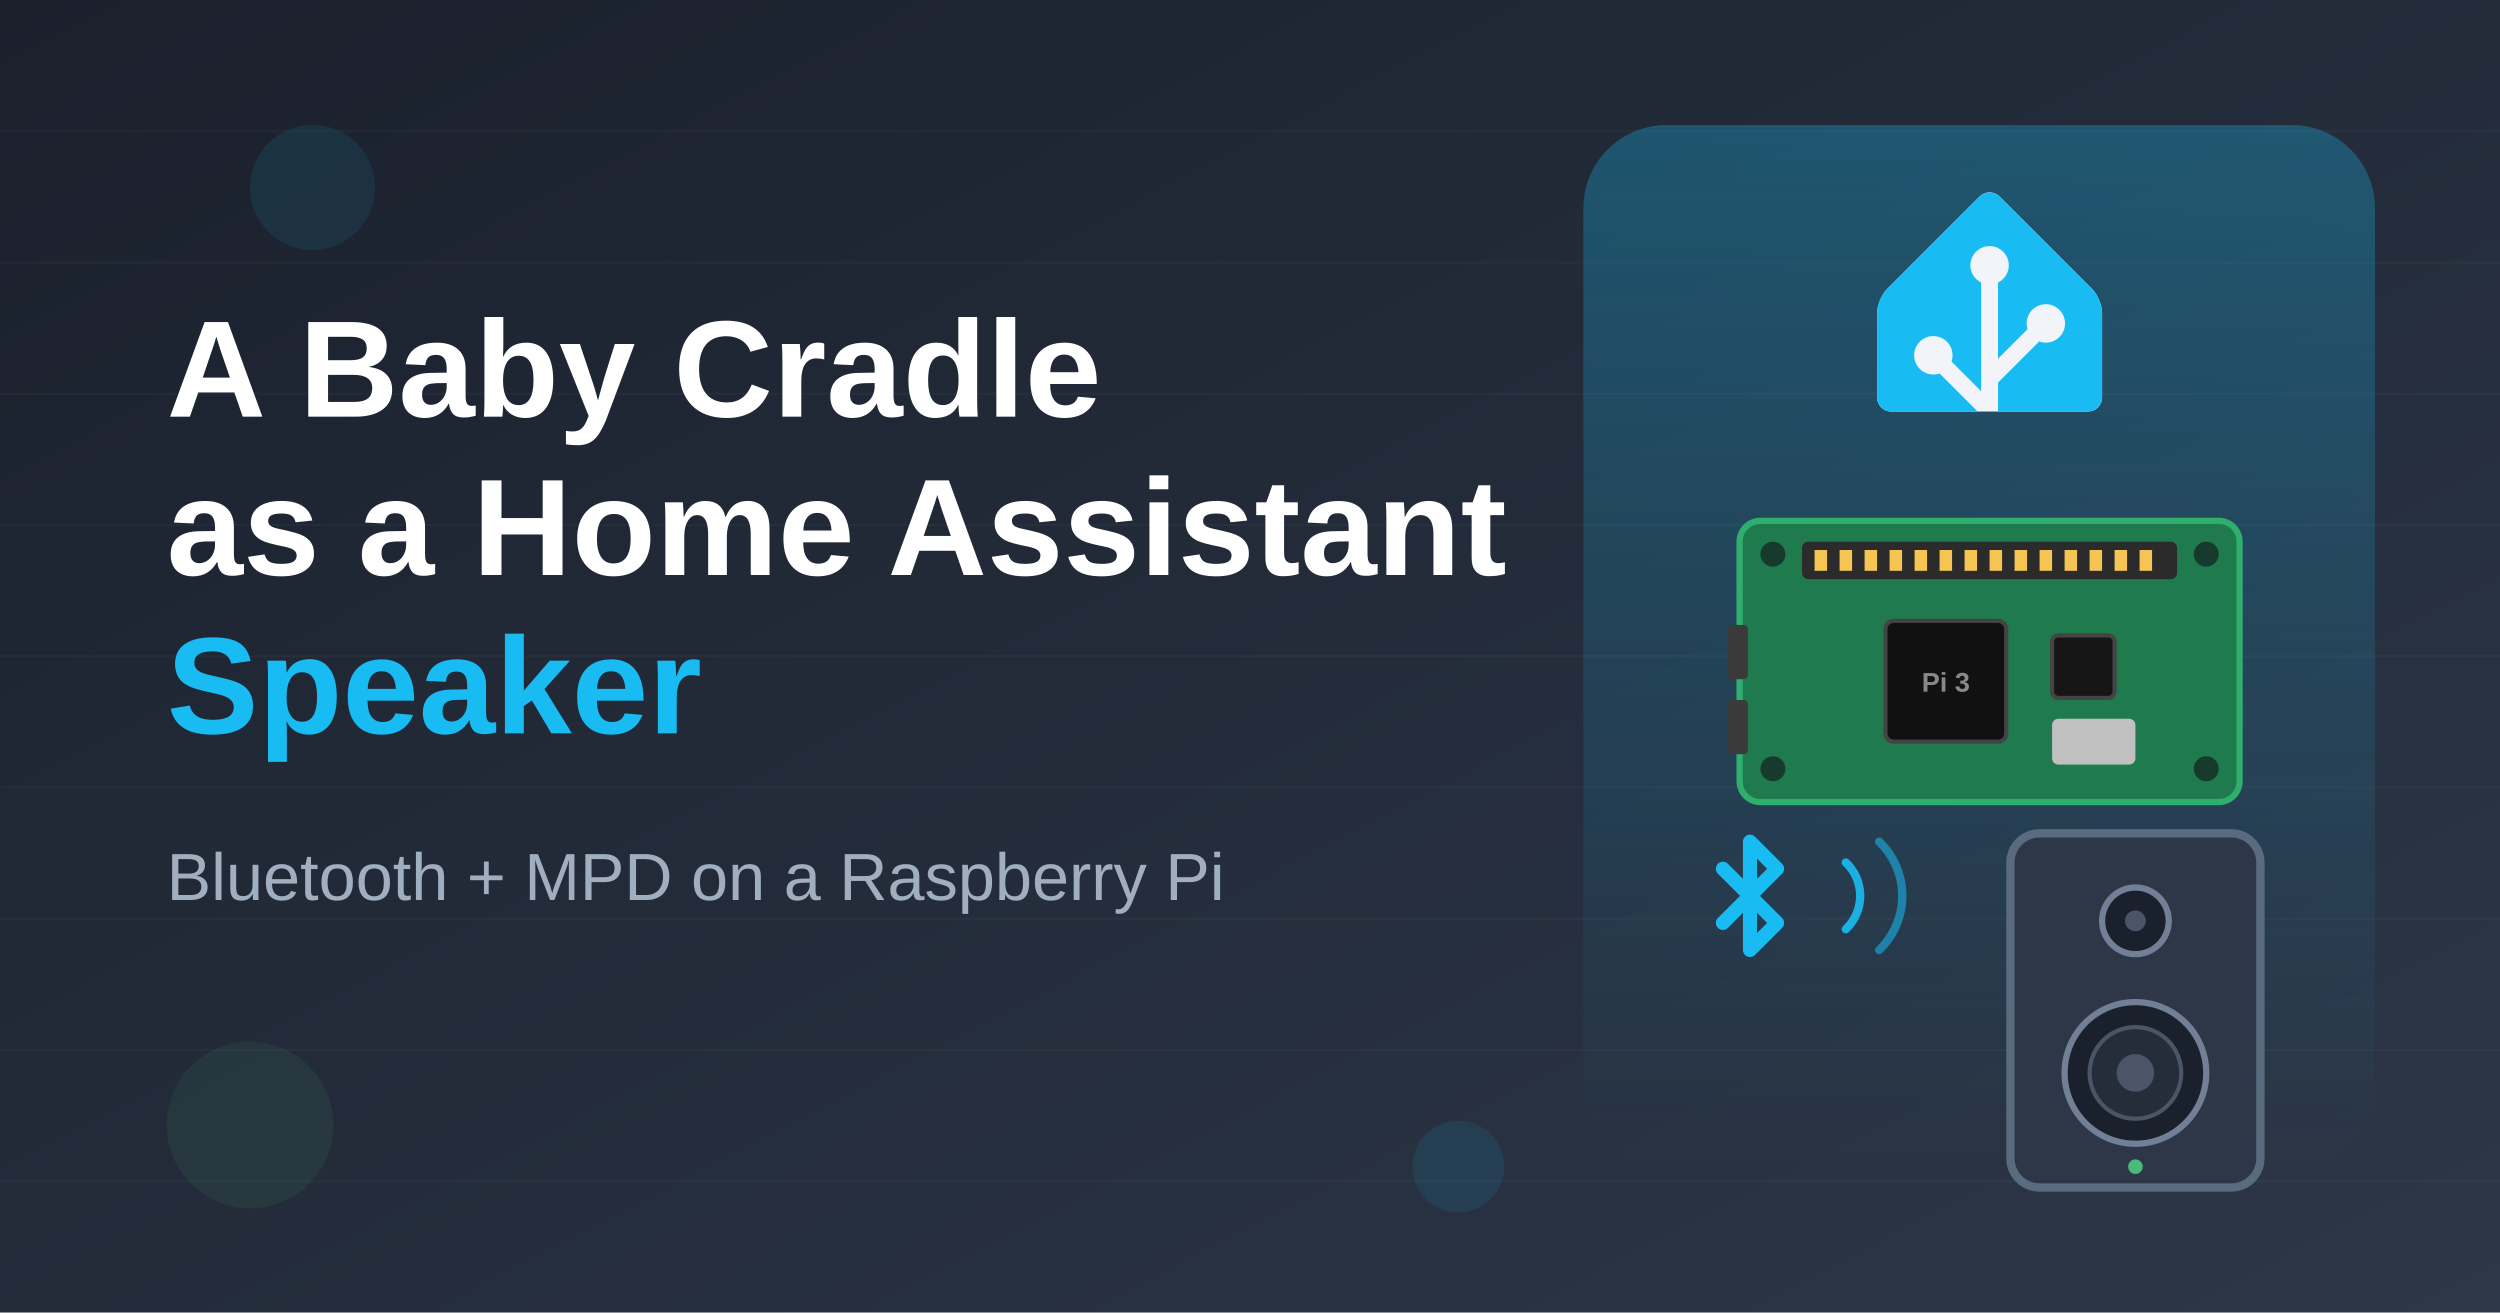
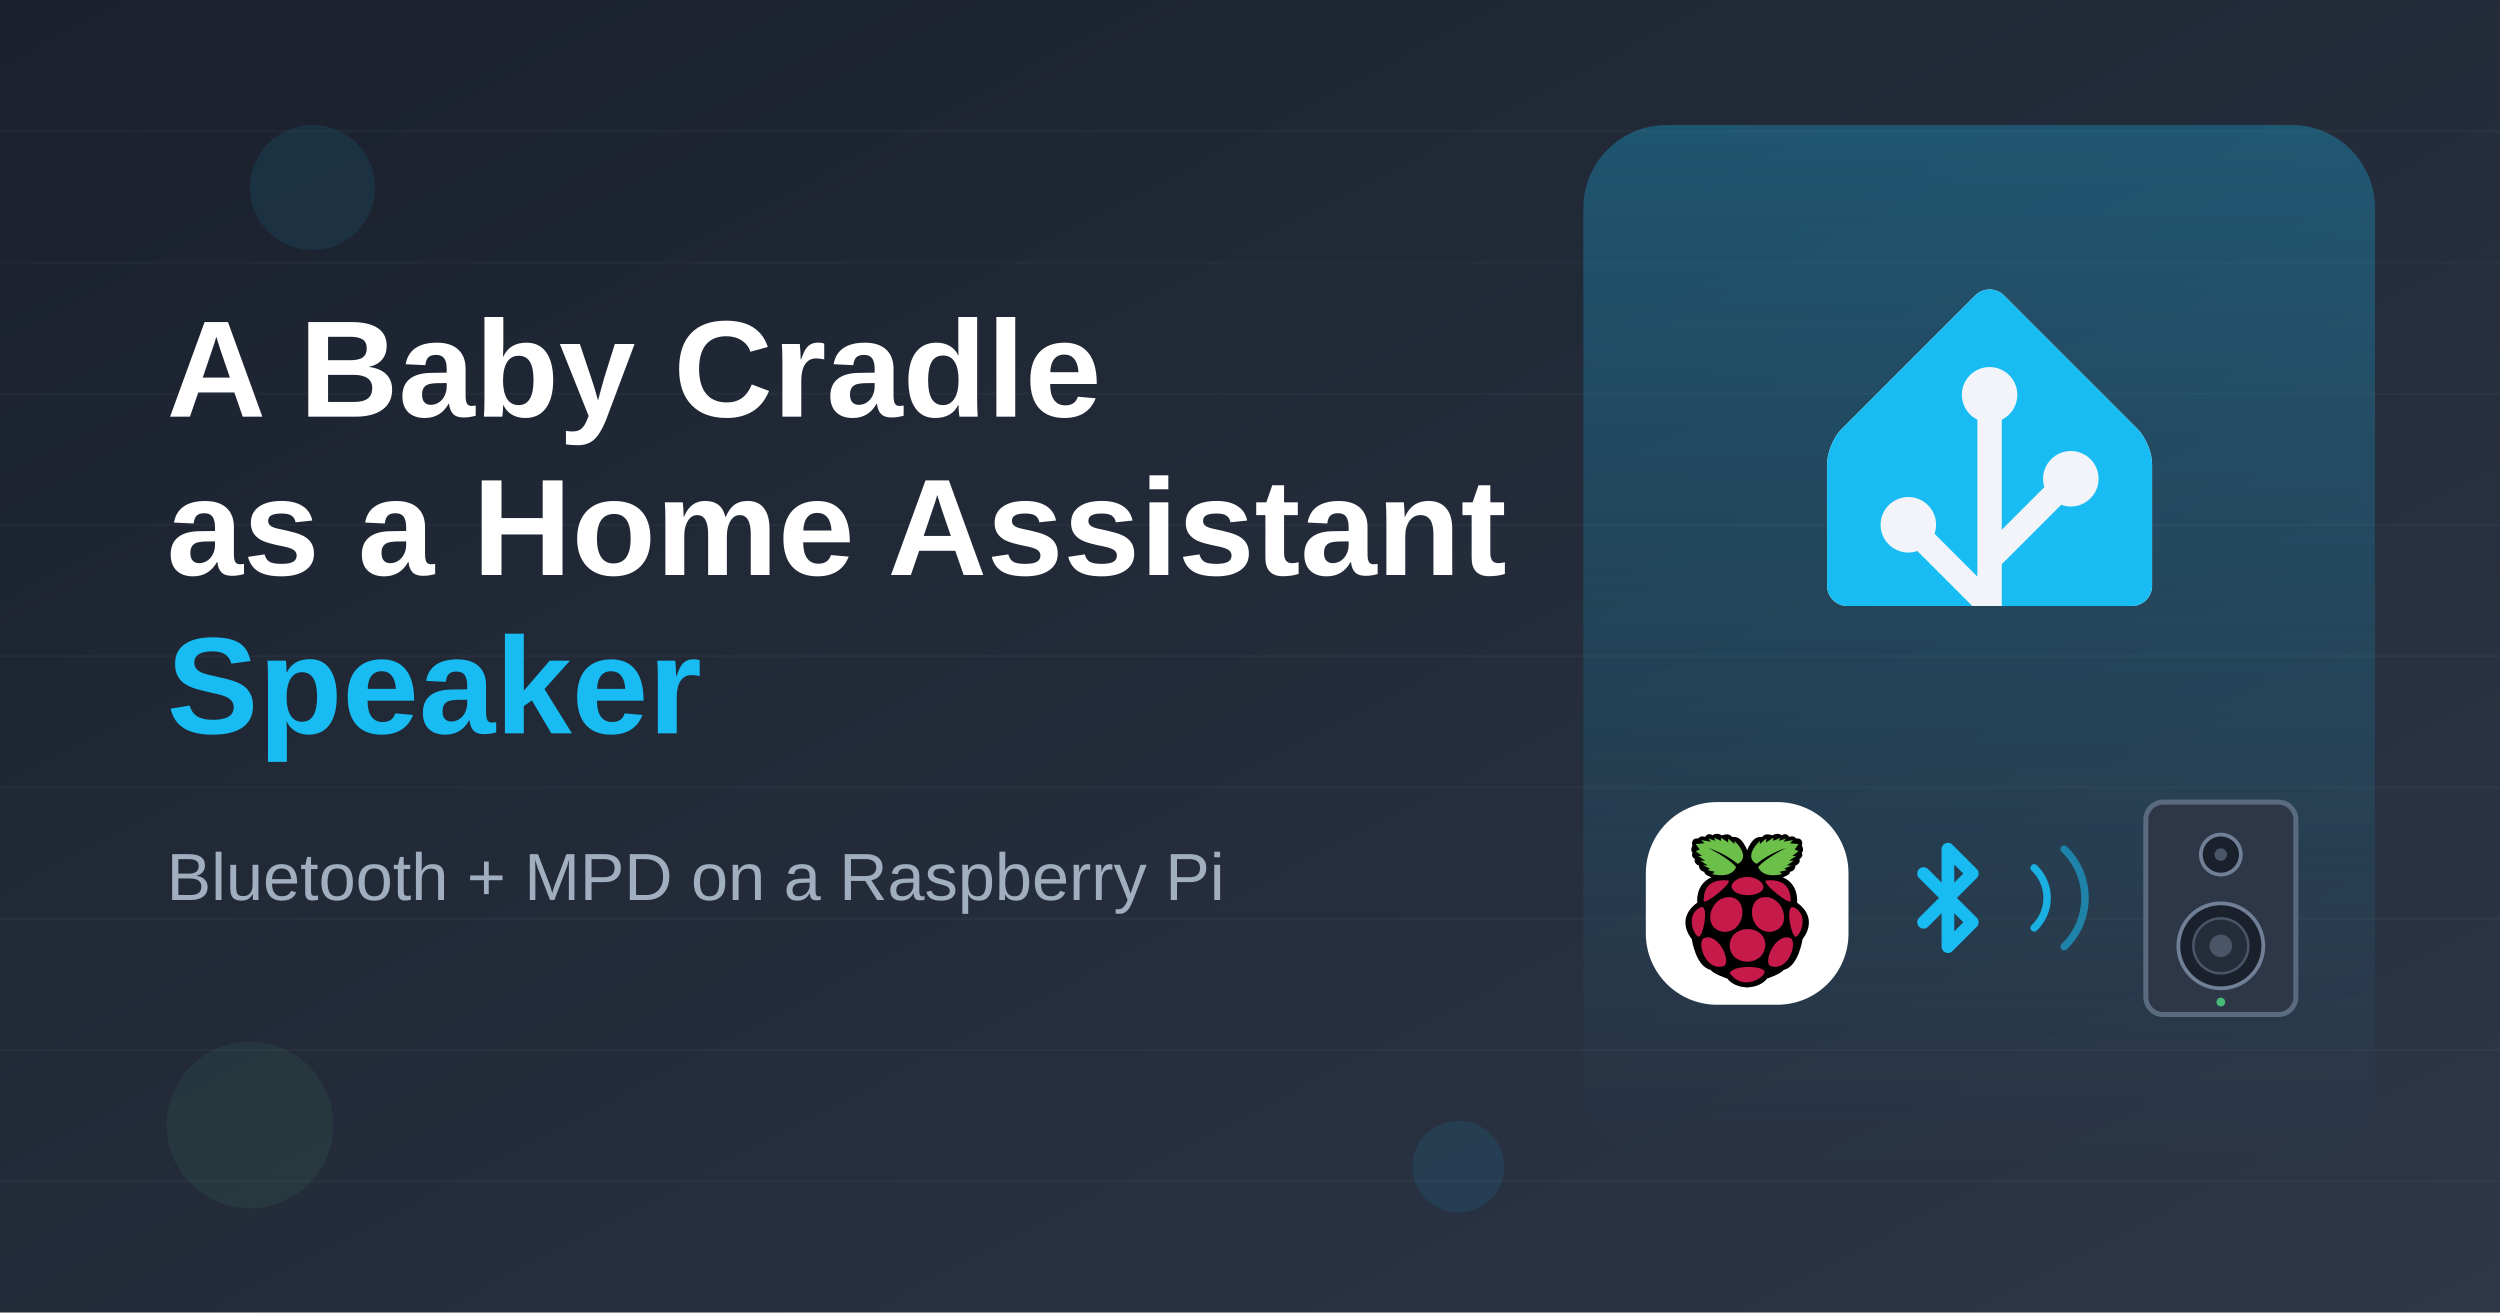
<svg xmlns="http://www.w3.org/2000/svg" width="1200" height="630" viewBox="0 0 1200 630">
  <defs>
    <linearGradient id="bgGradient" x1="0%" y1="0%" x2="100%" y2="100%">
      <stop offset="0%" style="stop-color:#1a202c;stop-opacity:1" />
      <stop offset="100%" style="stop-color:#2d3748;stop-opacity:1" />
    </linearGradient>
    <linearGradient id="btGlow" x1="0%" y1="0%" x2="0%" y2="100%">
      <stop offset="0%" style="stop-color:#18BCF2;stop-opacity:0.30" />
      <stop offset="100%" style="stop-color:#18BCF2;stop-opacity:0" />
    </linearGradient>
  </defs>
  <rect width="1200" height="630" fill="url(#bgGradient)" />
  <g opacity="0.03">
    <line x1="0" y1="63" x2="1200" y2="63" stroke="#fff" stroke-width="1" />
    <line x1="0" y1="126" x2="1200" y2="126" stroke="#fff" stroke-width="1" />
    <line x1="0" y1="189" x2="1200" y2="189" stroke="#fff" stroke-width="1" />
    <line x1="0" y1="252" x2="1200" y2="252" stroke="#fff" stroke-width="1" />
    <line x1="0" y1="315" x2="1200" y2="315" stroke="#fff" stroke-width="1" />
    <line x1="0" y1="378" x2="1200" y2="378" stroke="#fff" stroke-width="1" />
    <line x1="0" y1="441" x2="1200" y2="441" stroke="#fff" stroke-width="1" />
    <line x1="0" y1="504" x2="1200" y2="504" stroke="#fff" stroke-width="1" />
    <line x1="0" y1="567" x2="1200" y2="567" stroke="#fff" stroke-width="1" />
  </g>
  <rect x="760" y="60" width="380" height="500" fill="url(#btGlow)" rx="40" />
-   <g transform="translate(865,55) scale(0.45)">
+   <g transform="translate(825,85) scale(0.65)">
    <path d="M320 301.762C320 310.012 313.25 316.762 305 316.762H95C86.75 316.762 80 310.012 80 301.762V211.762C80 203.512 84.77 191.993 90.61 186.153L189.39 87.373C195.22 81.543 204.77 81.543 210.6 87.373L309.39 186.162C315.22 191.992 320 203.522 320 211.772V301.772V301.762Z" fill="#F2F4F9" />
    <path d="M309.39 186.153L210.61 87.373C204.78 81.543 195.23 81.543 189.4 87.373L90.61 186.153C84.78 191.983 80 203.512 80 211.762V301.762C80 310.012 86.75 316.762 95 316.762H187.27L146.64 276.132C144.55 276.852 142.32 277.262 140 277.262C128.7 277.262 119.5 268.062 119.5 256.762C119.5 245.462 128.7 236.262 140 236.262C151.3 236.262 160.5 245.462 160.5 256.762C160.5 259.092 160.09 261.322 159.37 263.412L191 295.042V179.162C184.2 175.822 179.5 168.842 179.5 160.772C179.5 149.472 188.7 140.272 200 140.272C211.3 140.272 220.5 149.472 220.5 160.772C220.5 168.842 215.8 175.822 209 179.162V260.432L240.46 228.972C239.84 227.012 239.5 224.932 239.5 222.772C239.5 211.472 248.7 202.272 260 202.272C271.3 202.272 280.5 211.472 280.5 222.772C280.5 234.072 271.3 243.272 260 243.272C257.5 243.272 255.12 242.802 252.91 241.982L209 285.892V316.772H305C313.25 316.772 320 310.022 320 301.772V211.772C320 203.522 315.23 192.002 309.39 186.162V186.153Z" fill="#18BCF2" />
  </g>
-   <g transform="translate(835,250)">
-     <rect x="0" y="0" width="240" height="135" rx="10" fill="#1f7a4d" stroke="#2fae6e" stroke-width="3" />
-     <circle cx="16" cy="16" r="6" fill="#163b2c" />
-     <circle cx="224" cy="16" r="6" fill="#163b2c" />
-     <circle cx="16" cy="119" r="6" fill="#163b2c" />
-     <circle cx="224" cy="119" r="6" fill="#163b2c" />
-     <rect x="30" y="10" width="180" height="18" rx="3" fill="#2b2b2b" />
-     <g fill="#f6c453">
-       <rect x="36" y="14" width="6" height="10" />
-       <rect x="48" y="14" width="6" height="10" />
-       <rect x="60" y="14" width="6" height="10" />
-       <rect x="72" y="14" width="6" height="10" />
-       <rect x="84" y="14" width="6" height="10" />
-       <rect x="96" y="14" width="6" height="10" />
-       <rect x="108" y="14" width="6" height="10" />
-       <rect x="120" y="14" width="6" height="10" />
-       <rect x="132" y="14" width="6" height="10" />
-       <rect x="144" y="14" width="6" height="10" />
-       <rect x="156" y="14" width="6" height="10" />
-       <rect x="168" y="14" width="6" height="10" />
-       <rect x="180" y="14" width="6" height="10" />
-       <rect x="192" y="14" width="6" height="10" />
+   <g transform="translate(790,385) scale(0.19)" fill="#c51a4a">
+     <rect width="512" height="512" rx="15%" fill="#ffffff" />
+     <g transform="scale(2)">
+       <g>
+         <path fill="#000000" d="M129 63c-8-20-15-19-20-19-4-5-9-3-13-2-5-3-9-2-12 0-3-3-8-1-9 2-6-2-8 1-9 2-9-1-8 8-7 9-1 1-3 6 0 9-2 4 1 7 3 8-2 4 3 8 5 8 0 5 4 8 7 8-1 4 9 7 9 7-21 9-18 32-18 32-29 21-7 46-7 46s5 35 24 39c3 5 21 11 21 11s7 11 26 11" />
+         <path fill="#6cc04a" d="M74 52l-4-4 12 2-3-4 9 3-2-4 9 4v-4l9 6v-5l8 7 v-4c22 22 4 29 4 29C99 64 79 58 79 58s26 13 35 24c0 0-4 15-30 9l3-3-9-2 3-2-9-4h6l-9-6h6l-9-6h5l-8-6l5-2l-5-7" />
+         <path d="M69 133c-19 9-9 34-3 37s15-42 3-37m35-34c7 2-30 32-31 26 0-18 9-28 31-26m-5 65c-29-3-19-44 6-44s22 44-6 44m-26 8c-9 6 3 43 26 35 9-7-8-43-26-35" />
+       </g>
+       <g transform="matrix(-1 0 0 1 256 0)">
+         <path fill="#000000" d="M129 63c-8-20-15-19-20-19-4-5-9-3-13-2-5-3-9-2-12 0-3-3-8-1-9 2-6-2-8 1-9 2-9-1-8 8-7 9-1 1-3 6 0 9-2 4 1 7 3 8-2 4 3 8 5 8 0 5 4 8 7 8-1 4 9 7 9 7-21 9-18 32-18 32-29 21-7 46-7 46s5 35 24 39c3 5 21 11 21 11s7 11 26 11" />
+         <path fill="#6cc04a" d="M74 52l-4-4 12 2-3-4 9 3-2-4 9 4v-4l9 6v-5l8 7 v-4c22 22 4 29 4 29C99 64 79 58 79 58s26 13 35 24c0 0-4 15-30 9l3-3-9-2 3-2-9-4h6l-9-6h6l-9-6h5l-8-6l5-2l-5-7" />
+         <path d="M69 133c-19 9-9 34-3 37s15-42 3-37m35-34c7 2-30 32-31 26 0-18 9-28 31-26m-5 65c-29-3-19-44 6-44s22 44-6 44m-26 8c-9 6 3 43 26 35 9-7-8-43-26-35" />
+       </g>
+       <path d="M106 216c17 24 45 5 44-2s-39-9-44 2m45-35c0-28-45-27-45 0s43 28 45 0m-43-75c5-15 34-15 40-1s-37 19-40 1" />
    </g>
-     <rect x="70" y="48" width="58" height="58" rx="4" fill="#111" stroke="#444" stroke-width="2" />
-     <text x="99" y="82" font-family="Arial, sans-serif" font-size="13" font-weight="bold" fill="#888" text-anchor="middle">Pi 3</text>
-     <rect x="150" y="55" width="30" height="30" rx="3" fill="#161616" stroke="#444" stroke-width="2" />
-     <rect x="150" y="95" width="40" height="22" rx="3" fill="#c0c0c0" />
-     <rect x="-6" y="50" width="10" height="26" rx="2" fill="#3a3a3a" />
-     <rect x="-6" y="86" width="10" height="26" rx="2" fill="#3a3a3a" />
  </g>
-   <g transform="translate(840,430)">
+   <g transform="translate(935,431) scale(0.9)">
    <g transform="translate(0,0) scale(2.6)" stroke="#18BCF2" stroke-width="2.6" fill="none" stroke-linejoin="round" stroke-linecap="round">
      <path d="M -5 -5 L 5 5 L 0 10 L 0 -10 L 5 -5 L -5 5" />
    </g>
    <g transform="translate(40,0)" stroke="#18BCF2" fill="none" stroke-linecap="round">
      <path d="M 6 -16 A 22 22 0 0 1 6 16" stroke-width="4" opacity="0.9" />
      <path d="M 22 -26 A 36 36 0 0 1 22 26" stroke-width="4" opacity="0.55" />
    </g>
  </g>
-   <g transform="translate(965,400)">
+   <g transform="translate(1030,385) scale(0.6)">
    <rect x="0" y="0" width="120" height="170" rx="14" fill="#2d3748" stroke="#5a6b7f" stroke-width="4" />
    <circle cx="60" cy="42" r="16" fill="#1a202c" stroke="#718096" stroke-width="3" />
    <circle cx="60" cy="42" r="5" fill="#4a5568" />
    <circle cx="60" cy="115" r="34" fill="#1a202c" stroke="#718096" stroke-width="3" />
    <circle cx="60" cy="115" r="22" fill="#252d3a" stroke="#4a5568" stroke-width="2" />
    <circle cx="60" cy="115" r="9" fill="#4a5568" />
    <circle cx="60" cy="160" r="3.5" fill="#48bb78" />
  </g>
  <text x="80" y="200" font-family="Arial, sans-serif" font-size="66" font-weight="bold" fill="#ffffff">
    A Baby Cradle
  </text>
  <text x="80" y="276" font-family="Arial, sans-serif" font-size="66" font-weight="bold" fill="#ffffff">
    as a Home Assistant
  </text>
  <text x="80" y="352" font-family="Arial, sans-serif" font-size="66" font-weight="bold" fill="#18BCF2">
    Speaker
  </text>
  <text x="80" y="432" font-family="Arial, sans-serif" font-size="32" fill="#a0aec0">
    Bluetooth + MPD on a Raspberry Pi
  </text>
  <circle cx="150" cy="90" r="30" fill="#18BCF2" opacity="0.10" />
  <circle cx="120" cy="540" r="40" fill="#48bb78" opacity="0.08" />
  <circle cx="700" cy="560" r="22" fill="#18BCF2" opacity="0.10" />
</svg>
